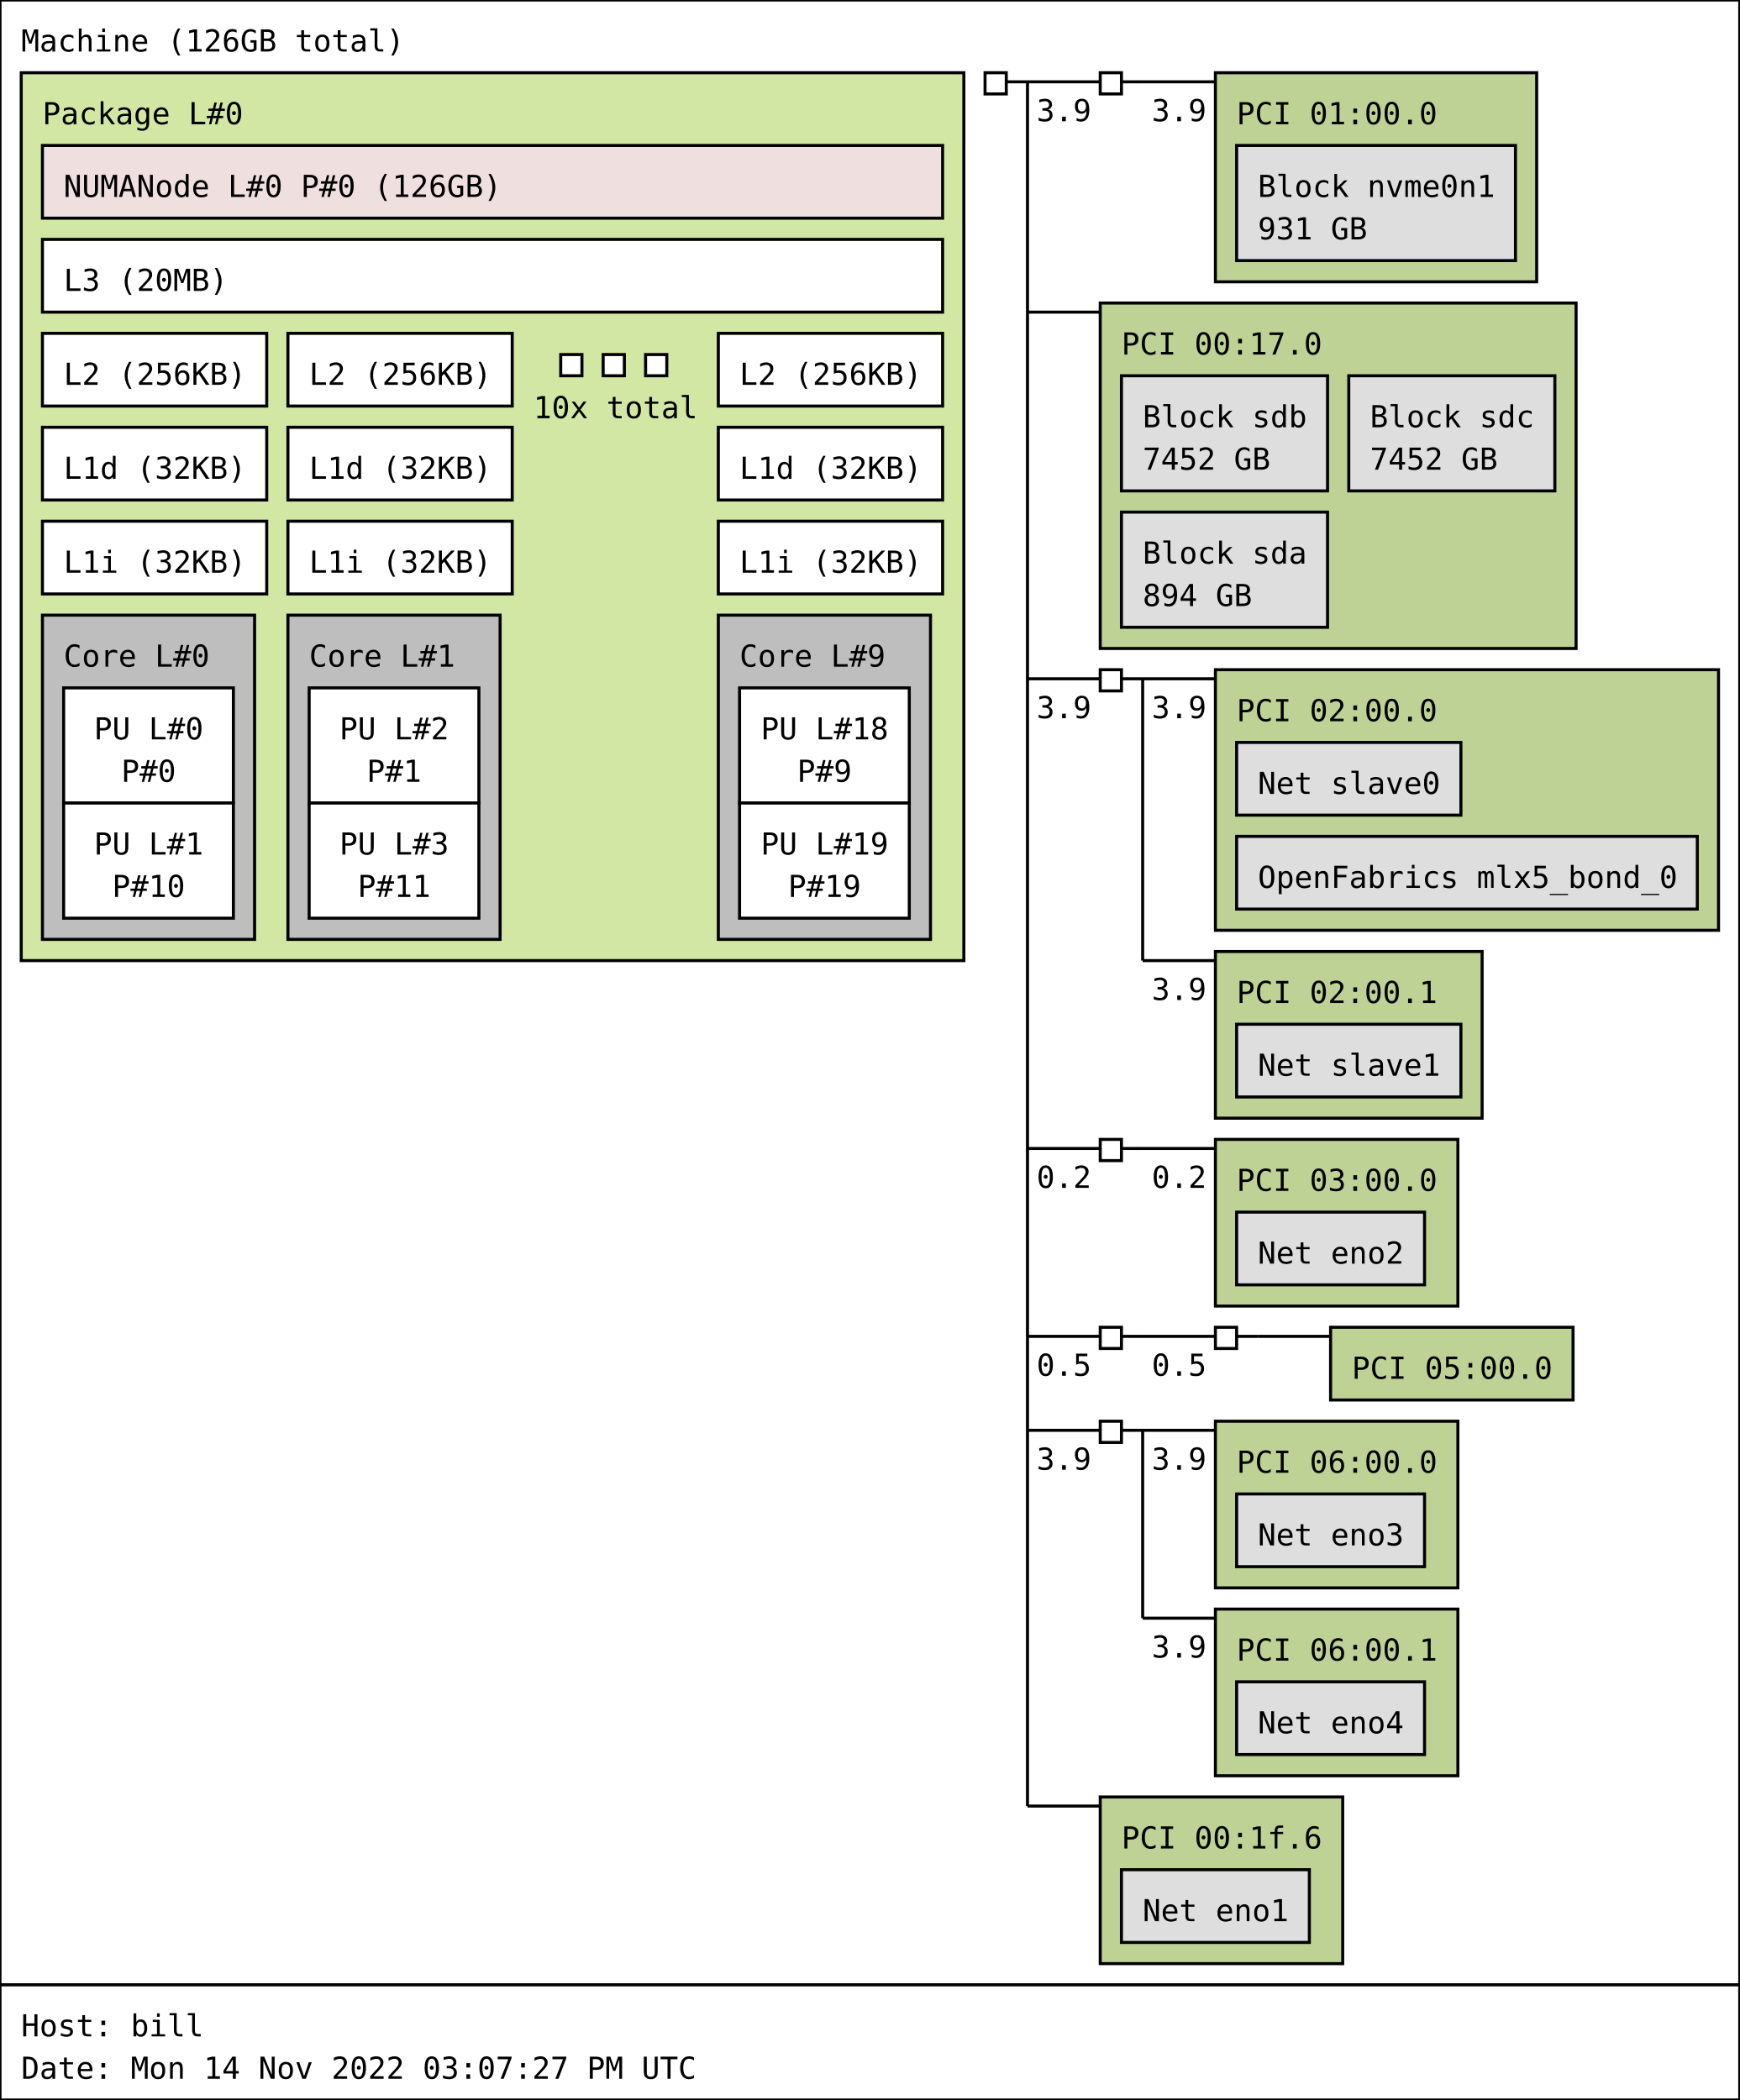
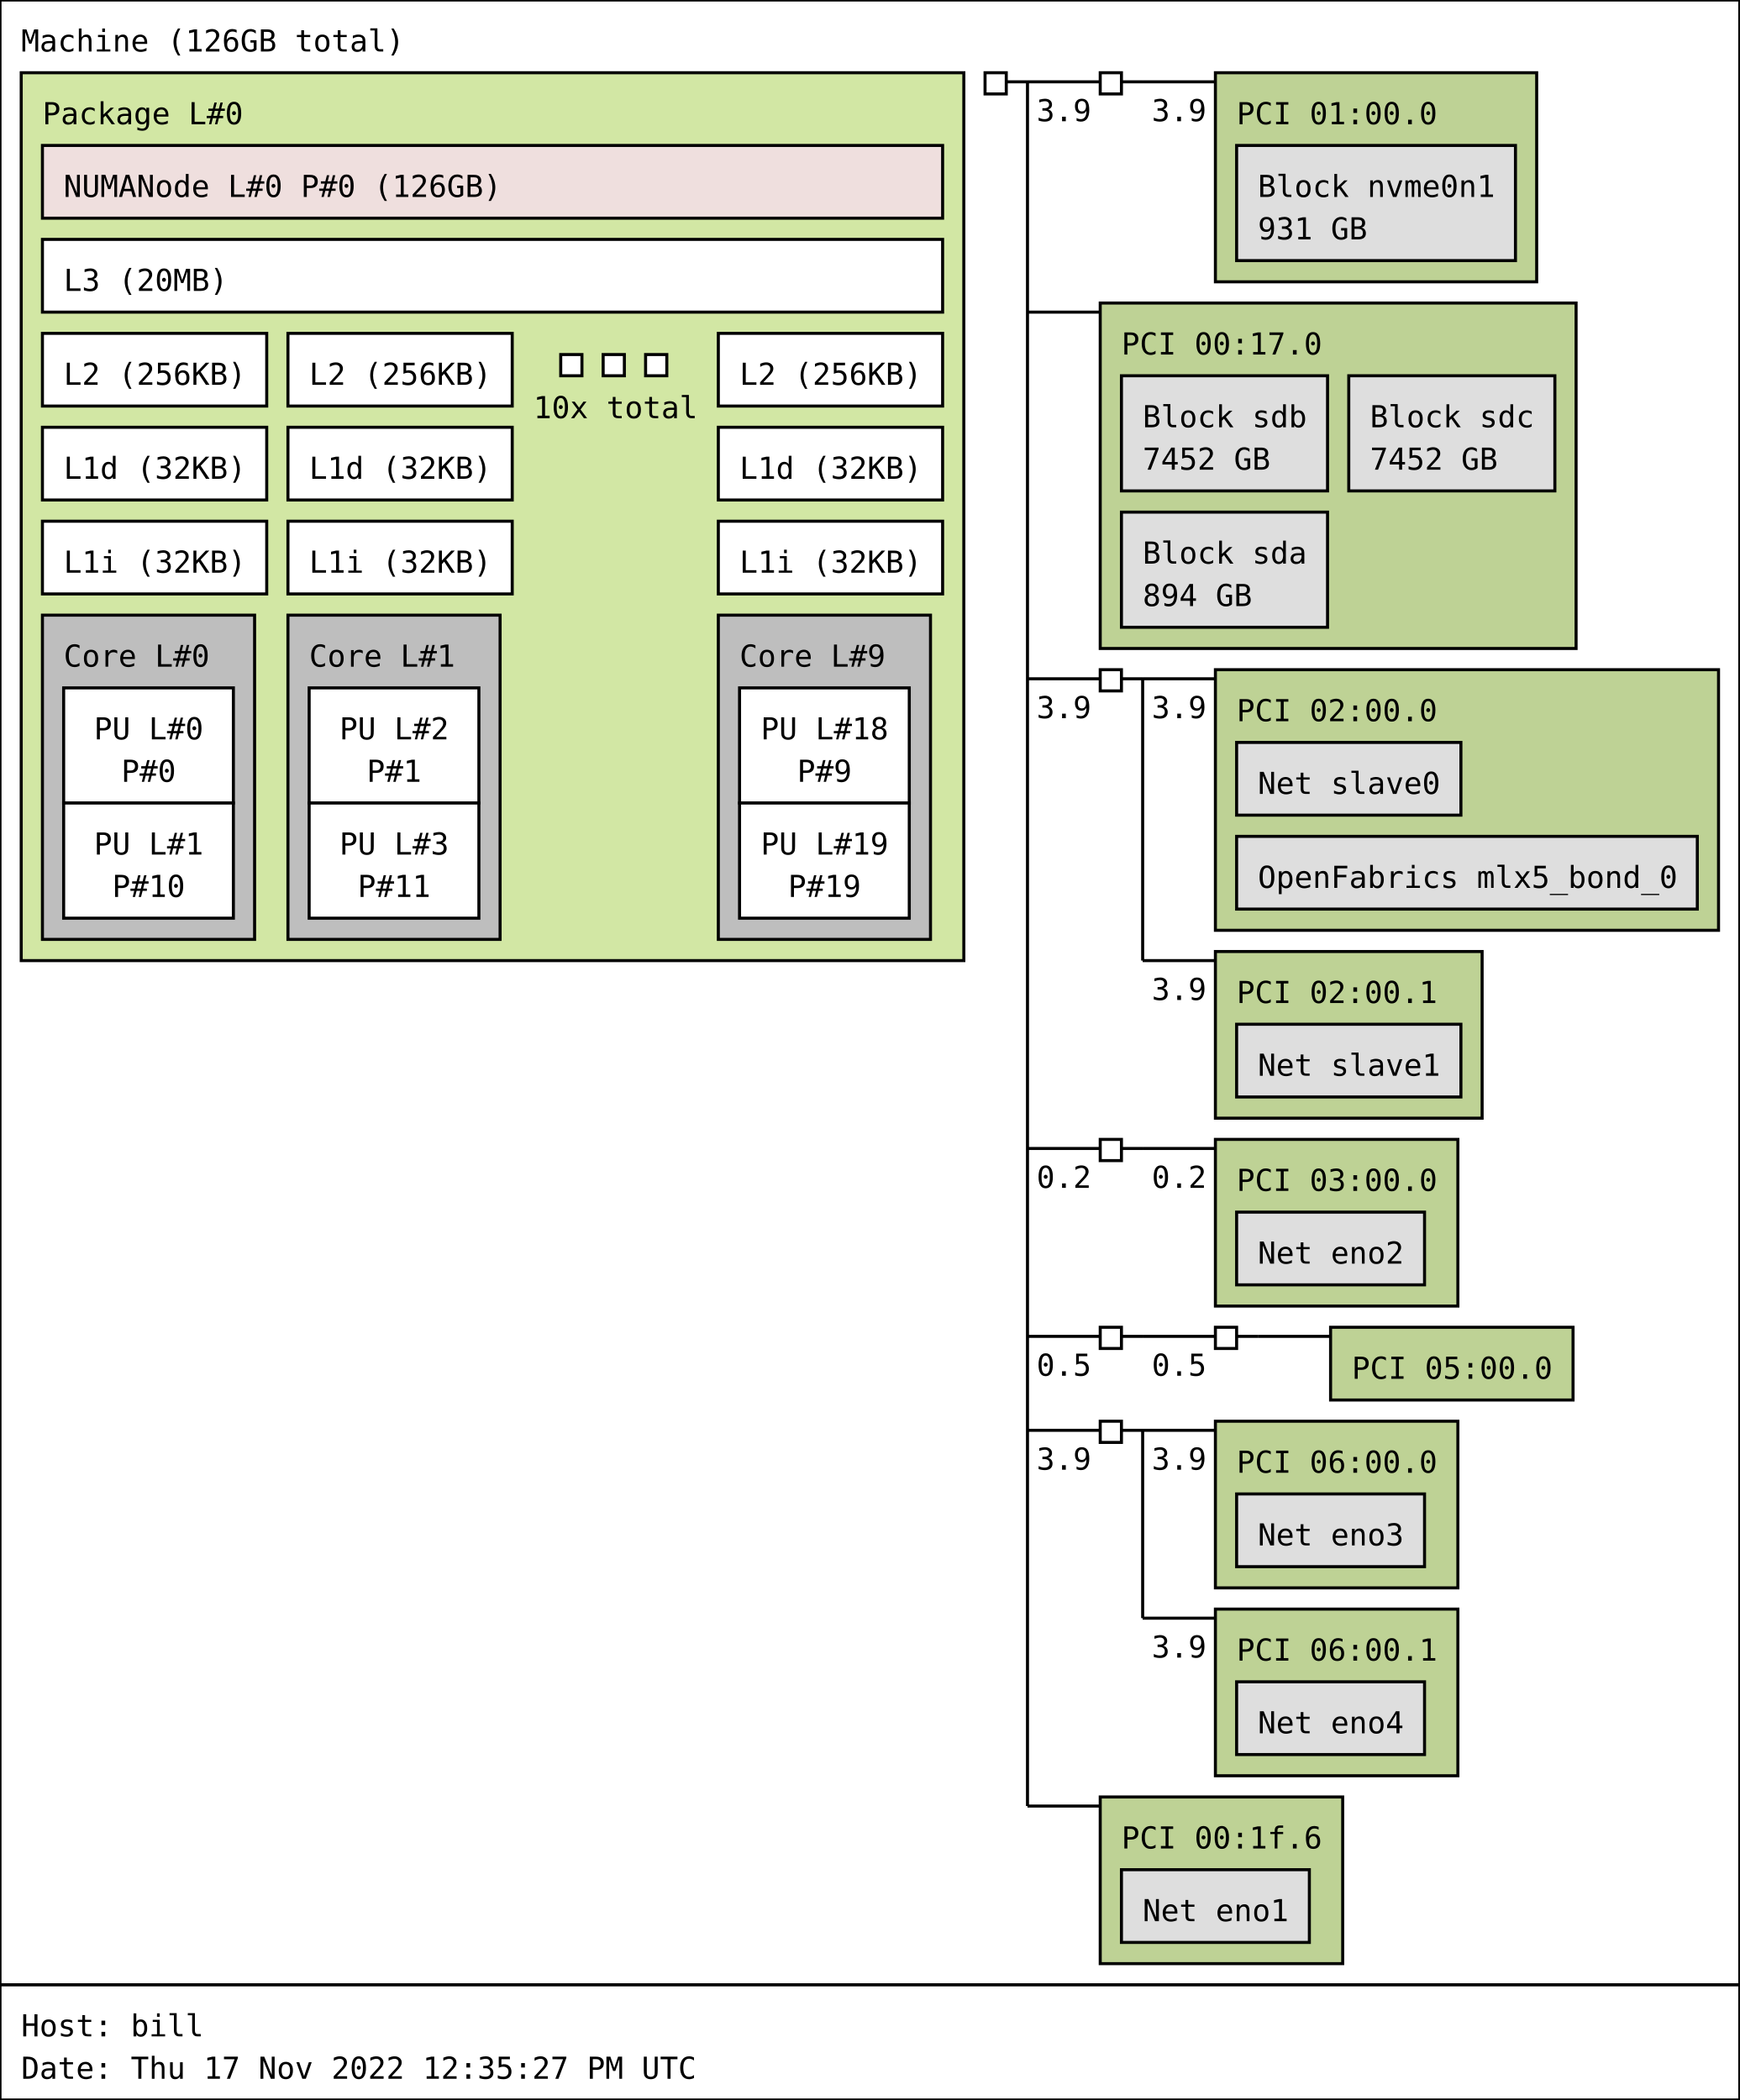
<svg xmlns="http://www.w3.org/2000/svg" width="574px" height="693px" viewBox="0 0 574px 693px" version="1.1">
  <rect id="Machine_0_rect" class="Machine" x="0" y="0" width="574" height="655" fill="rgb(255,255,255)" stroke="rgb(0,0,0)" stroke-width="1" />
  <text id="Machine_0_text" class="Machine" font-family="Monospace" x="7" y="17" fill="rgb(0,0,0)" font-size="10px">Machine (126GB total)</text>
  <rect id="Package_0_rect" class="Package" x="7" y="24" width="311" height="293" fill="rgb(210,231,164)" stroke="rgb(0,0,0)" stroke-width="1" />
  <text id="Package_0_text" class="Package" font-family="Monospace" x="14" y="41" fill="rgb(0,0,0)" font-size="10px">Package L#0</text>
  <rect id="L3_0_rect" class="L3" x="14" y="79" width="297" height="24" fill="rgb(255,255,255)" stroke="rgb(0,0,0)" stroke-width="1" />
  <text id="L3_0_text" class="L3" font-family="Monospace" x="21" y="96" fill="rgb(0,0,0)" font-size="10px">L3 (20MB)</text>
  <rect id="L2_0_rect" class="L2" x="14" y="110" width="74" height="24" fill="rgb(255,255,255)" stroke="rgb(0,0,0)" stroke-width="1" />
  <text id="L2_0_text" class="L2" font-family="Monospace" x="21" y="127" fill="rgb(0,0,0)" font-size="10px">L2 (256KB)</text>
  <rect id="L1d_0_rect" class="L1d" x="14" y="141" width="74" height="24" fill="rgb(255,255,255)" stroke="rgb(0,0,0)" stroke-width="1" />
  <text id="L1d_0_text" class="L1d" font-family="Monospace" x="21" y="158" fill="rgb(0,0,0)" font-size="10px">L1d (32KB)</text>
  <rect id="L1i_0_rect" class="L1i" x="14" y="172" width="74" height="24" fill="rgb(255,255,255)" stroke="rgb(0,0,0)" stroke-width="1" />
  <text id="L1i_0_text" class="L1i" font-family="Monospace" x="21" y="189" fill="rgb(0,0,0)" font-size="10px">L1i (32KB)</text>
  <rect id="Core_0_rect" class="Core" x="14" y="203" width="70" height="107" fill="rgb(190,190,190)" stroke="rgb(0,0,0)" stroke-width="1" />
  <text id="Core_0_text" class="Core" font-family="Monospace" x="21" y="220" fill="rgb(0,0,0)" font-size="10px">Core L#0</text>
  <rect id="PU_0_rect" class="PU" x="21" y="227" width="56" height="38" fill="rgb(255,255,255)" stroke="rgb(0,0,0)" stroke-width="1" />
  <text id="PU_0_text" class="PU" font-family="Monospace" x="31" y="244" fill="rgb(0,0,0)" font-size="10px">PU L#0</text>
  <text id="PU_0_text_1" class="PU" font-family="Monospace" x="40" y="258" fill="rgb(0,0,0)" font-size="10px">P#0</text>
  <rect id="PU_1_rect" class="PU" x="21" y="265" width="56" height="38" fill="rgb(255,255,255)" stroke="rgb(0,0,0)" stroke-width="1" />
  <text id="PU_1_text" class="PU" font-family="Monospace" x="31" y="282" fill="rgb(0,0,0)" font-size="10px">PU L#1</text>
  <text id="PU_1_text_1" class="PU" font-family="Monospace" x="37" y="296" fill="rgb(0,0,0)" font-size="10px">P#10</text>
  <rect id="L2_1_rect" class="L2" x="95" y="110" width="74" height="24" fill="rgb(255,255,255)" stroke="rgb(0,0,0)" stroke-width="1" />
  <text id="L2_1_text" class="L2" font-family="Monospace" x="102" y="127" fill="rgb(0,0,0)" font-size="10px">L2 (256KB)</text>
  <rect id="L1d_1_rect" class="L1d" x="95" y="141" width="74" height="24" fill="rgb(255,255,255)" stroke="rgb(0,0,0)" stroke-width="1" />
  <text id="L1d_1_text" class="L1d" font-family="Monospace" x="102" y="158" fill="rgb(0,0,0)" font-size="10px">L1d (32KB)</text>
  <rect id="L1i_1_rect" class="L1i" x="95" y="172" width="74" height="24" fill="rgb(255,255,255)" stroke="rgb(0,0,0)" stroke-width="1" />
  <text id="L1i_1_text" class="L1i" font-family="Monospace" x="102" y="189" fill="rgb(0,0,0)" font-size="10px">L1i (32KB)</text>
  <rect id="Core_1_rect" class="Core" x="95" y="203" width="70" height="107" fill="rgb(190,190,190)" stroke="rgb(0,0,0)" stroke-width="1" />
  <text id="Core_1_text" class="Core" font-family="Monospace" x="102" y="220" fill="rgb(0,0,0)" font-size="10px">Core L#1</text>
  <rect id="PU_2_rect" class="PU" x="102" y="227" width="56" height="38" fill="rgb(255,255,255)" stroke="rgb(0,0,0)" stroke-width="1" />
  <text id="PU_2_text" class="PU" font-family="Monospace" x="112" y="244" fill="rgb(0,0,0)" font-size="10px">PU L#2</text>
  <text id="PU_2_text_1" class="PU" font-family="Monospace" x="121" y="258" fill="rgb(0,0,0)" font-size="10px">P#1</text>
  <rect id="PU_3_rect" class="PU" x="102" y="265" width="56" height="38" fill="rgb(255,255,255)" stroke="rgb(0,0,0)" stroke-width="1" />
  <text id="PU_3_text" class="PU" font-family="Monospace" x="112" y="282" fill="rgb(0,0,0)" font-size="10px">PU L#3</text>
  <text id="PU_3_text_1" class="PU" font-family="Monospace" x="118" y="296" fill="rgb(0,0,0)" font-size="10px">P#11</text>
  <rect id="L2_2_rect" class="L2" x="185" y="117" width="7" height="7" fill="rgb(255,255,255)" stroke="rgb(0,0,0)" stroke-width="1" />
  <rect id="L2_2_rect" class="L2" x="199" y="117" width="7" height="7" fill="rgb(255,255,255)" stroke="rgb(0,0,0)" stroke-width="1" />
  <rect id="L2_2_rect" class="L2" x="213" y="117" width="7" height="7" fill="rgb(255,255,255)" stroke="rgb(0,0,0)" stroke-width="1" />
  <text id="L2_2_text" class="L2" font-family="Monospace" x="176" y="138" fill="rgb(0,0,0)" font-size="10px">10x total</text>
  <rect id="L2_9_rect" class="L2" x="237" y="110" width="74" height="24" fill="rgb(255,255,255)" stroke="rgb(0,0,0)" stroke-width="1" />
  <text id="L2_9_text" class="L2" font-family="Monospace" x="244" y="127" fill="rgb(0,0,0)" font-size="10px">L2 (256KB)</text>
  <rect id="L1d_9_rect" class="L1d" x="237" y="141" width="74" height="24" fill="rgb(255,255,255)" stroke="rgb(0,0,0)" stroke-width="1" />
  <text id="L1d_9_text" class="L1d" font-family="Monospace" x="244" y="158" fill="rgb(0,0,0)" font-size="10px">L1d (32KB)</text>
  <rect id="L1i_9_rect" class="L1i" x="237" y="172" width="74" height="24" fill="rgb(255,255,255)" stroke="rgb(0,0,0)" stroke-width="1" />
  <text id="L1i_9_text" class="L1i" font-family="Monospace" x="244" y="189" fill="rgb(0,0,0)" font-size="10px">L1i (32KB)</text>
  <rect id="Core_9_rect" class="Core" x="237" y="203" width="70" height="107" fill="rgb(190,190,190)" stroke="rgb(0,0,0)" stroke-width="1" />
  <text id="Core_9_text" class="Core" font-family="Monospace" x="244" y="220" fill="rgb(0,0,0)" font-size="10px">Core L#9</text>
  <rect id="PU_18_rect" class="PU" x="244" y="227" width="56" height="38" fill="rgb(255,255,255)" stroke="rgb(0,0,0)" stroke-width="1" />
  <text id="PU_18_text" class="PU" font-family="Monospace" x="251" y="244" fill="rgb(0,0,0)" font-size="10px">PU L#18</text>
  <text id="PU_18_text_1" class="PU" font-family="Monospace" x="263" y="258" fill="rgb(0,0,0)" font-size="10px">P#9</text>
  <rect id="PU_19_rect" class="PU" x="244" y="265" width="56" height="38" fill="rgb(255,255,255)" stroke="rgb(0,0,0)" stroke-width="1" />
  <text id="PU_19_text" class="PU" font-family="Monospace" x="251" y="282" fill="rgb(0,0,0)" font-size="10px">PU L#19</text>
  <text id="PU_19_text_1" class="PU" font-family="Monospace" x="260" y="296" fill="rgb(0,0,0)" font-size="10px">P#19</text>
  <rect id="NUMANode_0_rect" class="NUMANode" x="14" y="48" width="297" height="24" fill="rgb(239,223,222)" stroke="rgb(0,0,0)" stroke-width="1" />
  <text id="NUMANode_0_text" class="NUMANode" font-family="Monospace" x="21" y="65" fill="rgb(0,0,0)" font-size="10px">NUMANode L#0 P#0 (126GB)</text>
  <rect id="HostBridge_0_rect" class="HostBridge" x="325" y="24" width="7" height="7" fill="rgb(255,255,255)" stroke="rgb(0,0,0)" stroke-width="1" />
  <line id="HostBridge_0_line" class="HostBridge" x1="332" y1="27" x2="339" y2="27" stroke="rgb(0,0,0)" stroke-width="1" />
  <line id="HostBridge_0_line_2" class="HostBridge" x1="339" y1="27" x2="363" y2="27" stroke="rgb(0,0,0)" stroke-width="1" />
  <text id="HostBridge_0_text_2" class="HostBridge" font-family="Monospace" x="342" y="40" fill="rgb(0,0,0)" font-size="10px">3.9</text>
  <line id="HostBridge_0_line_3" class="HostBridge" x1="339" y1="103" x2="363" y2="103" stroke="rgb(0,0,0)" stroke-width="1" />
  <line id="HostBridge_0_line_4" class="HostBridge" x1="339" y1="224" x2="363" y2="224" stroke="rgb(0,0,0)" stroke-width="1" />
  <text id="HostBridge_0_text_4" class="HostBridge" font-family="Monospace" x="342" y="237" fill="rgb(0,0,0)" font-size="10px">3.9</text>
  <line id="HostBridge_0_line_5" class="HostBridge" x1="339" y1="379" x2="363" y2="379" stroke="rgb(0,0,0)" stroke-width="1" />
  <text id="HostBridge_0_text_5" class="HostBridge" font-family="Monospace" x="342" y="392" fill="rgb(0,0,0)" font-size="10px">0.2</text>
  <line id="HostBridge_0_line_6" class="HostBridge" x1="339" y1="441" x2="363" y2="441" stroke="rgb(0,0,0)" stroke-width="1" />
  <text id="HostBridge_0_text_6" class="HostBridge" font-family="Monospace" x="342" y="454" fill="rgb(0,0,0)" font-size="10px">0.5</text>
  <line id="HostBridge_0_line_7" class="HostBridge" x1="339" y1="472" x2="363" y2="472" stroke="rgb(0,0,0)" stroke-width="1" />
  <text id="HostBridge_0_text_7" class="HostBridge" font-family="Monospace" x="342" y="485" fill="rgb(0,0,0)" font-size="10px">3.9</text>
  <line id="HostBridge_0_line_8" class="HostBridge" x1="339" y1="596" x2="363" y2="596" stroke="rgb(0,0,0)" stroke-width="1" />
  <line id="HostBridge_0_line_1" class="HostBridge" x1="339" y1="27" x2="339" y2="596" stroke="rgb(0,0,0)" stroke-width="1" />
  <rect id="PCIBridge_1_rect" class="PCIBridge" x="363" y="24" width="7" height="7" fill="rgb(255,255,255)" stroke="rgb(0,0,0)" stroke-width="1" />
  <line id="PCIBridge_1_line" class="PCIBridge" x1="370" y1="27" x2="377" y2="27" stroke="rgb(0,0,0)" stroke-width="1" />
  <line id="PCIBridge_1_line_2" class="PCIBridge" x1="377" y1="27" x2="401" y2="27" stroke="rgb(0,0,0)" stroke-width="1" />
  <text id="PCIBridge_1_text_2" class="PCIBridge" font-family="Monospace" x="380" y="40" fill="rgb(0,0,0)" font-size="10px">3.9</text>
  <line id="PCIBridge_1_line_1" class="PCIBridge" x1="377" y1="27" x2="377" y2="27" stroke="rgb(0,0,0)" stroke-width="1" />
  <rect id="PCI_0_rect" class="PCI" x="401" y="24" width="106" height="69" fill="rgb(190,210,149)" stroke="rgb(0,0,0)" stroke-width="1" />
  <text id="PCI_0_text" class="PCI" font-family="Monospace" x="408" y="41" fill="rgb(0,0,0)" font-size="10px">PCI 01:00.0</text>
  <rect id="Block_0_rect" class="Block" x="408" y="48" width="92" height="38" fill="rgb(222,222,222)" stroke="rgb(0,0,0)" stroke-width="1" />
  <text id="Block_0_text" class="Block" font-family="Monospace" x="415" y="65" fill="rgb(0,0,0)" font-size="10px">Block nvme0n1</text>
  <text id="Block_0_text_1" class="Block" font-family="Monospace" x="415" y="79" fill="rgb(0,0,0)" font-size="10px">931 GB</text>
  <rect id="PCI_1_rect" class="PCI" x="363" y="100" width="157" height="114" fill="rgb(190,210,149)" stroke="rgb(0,0,0)" stroke-width="1" />
  <text id="PCI_1_text" class="PCI" font-family="Monospace" x="370" y="117" fill="rgb(0,0,0)" font-size="10px">PCI 00:17.0</text>
  <rect id="Block_1_rect" class="Block" x="370" y="124" width="68" height="38" fill="rgb(222,222,222)" stroke="rgb(0,0,0)" stroke-width="1" />
  <text id="Block_1_text" class="Block" font-family="Monospace" x="377" y="141" fill="rgb(0,0,0)" font-size="10px">Block sdb</text>
  <text id="Block_1_text_1" class="Block" font-family="Monospace" x="377" y="155" fill="rgb(0,0,0)" font-size="10px">7452 GB</text>
  <rect id="Block_2_rect" class="Block" x="445" y="124" width="68" height="38" fill="rgb(222,222,222)" stroke="rgb(0,0,0)" stroke-width="1" />
  <text id="Block_2_text" class="Block" font-family="Monospace" x="452" y="141" fill="rgb(0,0,0)" font-size="10px">Block sdc</text>
  <text id="Block_2_text_1" class="Block" font-family="Monospace" x="452" y="155" fill="rgb(0,0,0)" font-size="10px">7452 GB</text>
  <rect id="Block_3_rect" class="Block" x="370" y="169" width="68" height="38" fill="rgb(222,222,222)" stroke="rgb(0,0,0)" stroke-width="1" />
  <text id="Block_3_text" class="Block" font-family="Monospace" x="377" y="186" fill="rgb(0,0,0)" font-size="10px">Block sda</text>
  <text id="Block_3_text_1" class="Block" font-family="Monospace" x="377" y="200" fill="rgb(0,0,0)" font-size="10px">894 GB</text>
  <rect id="PCIBridge_2_rect" class="PCIBridge" x="363" y="221" width="7" height="7" fill="rgb(255,255,255)" stroke="rgb(0,0,0)" stroke-width="1" />
  <line id="PCIBridge_2_line" class="PCIBridge" x1="370" y1="224" x2="377" y2="224" stroke="rgb(0,0,0)" stroke-width="1" />
  <line id="PCIBridge_2_line_2" class="PCIBridge" x1="377" y1="224" x2="401" y2="224" stroke="rgb(0,0,0)" stroke-width="1" />
  <text id="PCIBridge_2_text_2" class="PCIBridge" font-family="Monospace" x="380" y="237" fill="rgb(0,0,0)" font-size="10px">3.9</text>
  <line id="PCIBridge_2_line_3" class="PCIBridge" x1="377" y1="317" x2="401" y2="317" stroke="rgb(0,0,0)" stroke-width="1" />
  <text id="PCIBridge_2_text_3" class="PCIBridge" font-family="Monospace" x="380" y="330" fill="rgb(0,0,0)" font-size="10px">3.9</text>
  <line id="PCIBridge_2_line_1" class="PCIBridge" x1="377" y1="224" x2="377" y2="317" stroke="rgb(0,0,0)" stroke-width="1" />
  <rect id="PCI_2_rect" class="PCI" x="401" y="221" width="166" height="86" fill="rgb(190,210,149)" stroke="rgb(0,0,0)" stroke-width="1" />
  <text id="PCI_2_text" class="PCI" font-family="Monospace" x="408" y="238" fill="rgb(0,0,0)" font-size="10px">PCI 02:00.0</text>
  <rect id="Net_4_rect" class="Net" x="408" y="245" width="74" height="24" fill="rgb(222,222,222)" stroke="rgb(0,0,0)" stroke-width="1" />
  <text id="Net_4_text" class="Net" font-family="Monospace" x="415" y="262" fill="rgb(0,0,0)" font-size="10px">Net slave0</text>
  <rect id="OpenFabrics_5_rect" class="OpenFabrics" x="408" y="276" width="152" height="24" fill="rgb(222,222,222)" stroke="rgb(0,0,0)" stroke-width="1" />
  <text id="OpenFabrics_5_text" class="OpenFabrics" font-family="Monospace" x="415" y="293" fill="rgb(0,0,0)" font-size="10px">OpenFabrics mlx5_bond_0</text>
  <rect id="PCI_3_rect" class="PCI" x="401" y="314" width="88" height="55" fill="rgb(190,210,149)" stroke="rgb(0,0,0)" stroke-width="1" />
  <text id="PCI_3_text" class="PCI" font-family="Monospace" x="408" y="331" fill="rgb(0,0,0)" font-size="10px">PCI 02:00.1</text>
  <rect id="Net_6_rect" class="Net" x="408" y="338" width="74" height="24" fill="rgb(222,222,222)" stroke="rgb(0,0,0)" stroke-width="1" />
  <text id="Net_6_text" class="Net" font-family="Monospace" x="415" y="355" fill="rgb(0,0,0)" font-size="10px">Net slave1</text>
  <rect id="PCIBridge_3_rect" class="PCIBridge" x="363" y="376" width="7" height="7" fill="rgb(255,255,255)" stroke="rgb(0,0,0)" stroke-width="1" />
  <line id="PCIBridge_3_line" class="PCIBridge" x1="370" y1="379" x2="377" y2="379" stroke="rgb(0,0,0)" stroke-width="1" />
  <line id="PCIBridge_3_line_2" class="PCIBridge" x1="377" y1="379" x2="401" y2="379" stroke="rgb(0,0,0)" stroke-width="1" />
  <text id="PCIBridge_3_text_2" class="PCIBridge" font-family="Monospace" x="380" y="392" fill="rgb(0,0,0)" font-size="10px">0.2</text>
  <line id="PCIBridge_3_line_1" class="PCIBridge" x1="377" y1="379" x2="377" y2="379" stroke="rgb(0,0,0)" stroke-width="1" />
  <rect id="PCI_4_rect" class="PCI" x="401" y="376" width="80" height="55" fill="rgb(190,210,149)" stroke="rgb(0,0,0)" stroke-width="1" />
  <text id="PCI_4_text" class="PCI" font-family="Monospace" x="408" y="393" fill="rgb(0,0,0)" font-size="10px">PCI 03:00.0</text>
  <rect id="Net_7_rect" class="Net" x="408" y="400" width="62" height="24" fill="rgb(222,222,222)" stroke="rgb(0,0,0)" stroke-width="1" />
  <text id="Net_7_text" class="Net" font-family="Monospace" x="415" y="417" fill="rgb(0,0,0)" font-size="10px">Net eno2</text>
  <rect id="PCIBridge_4_rect" class="PCIBridge" x="363" y="438" width="7" height="7" fill="rgb(255,255,255)" stroke="rgb(0,0,0)" stroke-width="1" />
  <line id="PCIBridge_4_line" class="PCIBridge" x1="370" y1="441" x2="377" y2="441" stroke="rgb(0,0,0)" stroke-width="1" />
  <line id="PCIBridge_4_line_2" class="PCIBridge" x1="377" y1="441" x2="401" y2="441" stroke="rgb(0,0,0)" stroke-width="1" />
  <text id="PCIBridge_4_text_2" class="PCIBridge" font-family="Monospace" x="380" y="454" fill="rgb(0,0,0)" font-size="10px">0.5</text>
  <line id="PCIBridge_4_line_1" class="PCIBridge" x1="377" y1="441" x2="377" y2="441" stroke="rgb(0,0,0)" stroke-width="1" />
  <rect id="PCIBridge_5_rect" class="PCIBridge" x="401" y="438" width="7" height="7" fill="rgb(255,255,255)" stroke="rgb(0,0,0)" stroke-width="1" />
  <line id="PCIBridge_5_line" class="PCIBridge" x1="408" y1="441" x2="415" y2="441" stroke="rgb(0,0,0)" stroke-width="1" />
  <line id="PCIBridge_5_line_2" class="PCIBridge" x1="415" y1="441" x2="439" y2="441" stroke="rgb(0,0,0)" stroke-width="1" />
  <line id="PCIBridge_5_line_1" class="PCIBridge" x1="415" y1="441" x2="415" y2="441" stroke="rgb(0,0,0)" stroke-width="1" />
  <rect id="PCI_5_rect" class="PCI" x="439" y="438" width="80" height="24" fill="rgb(190,210,149)" stroke="rgb(0,0,0)" stroke-width="1" />
  <text id="PCI_5_text" class="PCI" font-family="Monospace" x="446" y="455" fill="rgb(0,0,0)" font-size="10px">PCI 05:00.0</text>
  <rect id="PCIBridge_6_rect" class="PCIBridge" x="363" y="469" width="7" height="7" fill="rgb(255,255,255)" stroke="rgb(0,0,0)" stroke-width="1" />
  <line id="PCIBridge_6_line" class="PCIBridge" x1="370" y1="472" x2="377" y2="472" stroke="rgb(0,0,0)" stroke-width="1" />
  <line id="PCIBridge_6_line_2" class="PCIBridge" x1="377" y1="472" x2="401" y2="472" stroke="rgb(0,0,0)" stroke-width="1" />
  <text id="PCIBridge_6_text_2" class="PCIBridge" font-family="Monospace" x="380" y="485" fill="rgb(0,0,0)" font-size="10px">3.9</text>
  <line id="PCIBridge_6_line_3" class="PCIBridge" x1="377" y1="534" x2="401" y2="534" stroke="rgb(0,0,0)" stroke-width="1" />
  <text id="PCIBridge_6_text_3" class="PCIBridge" font-family="Monospace" x="380" y="547" fill="rgb(0,0,0)" font-size="10px">3.9</text>
  <line id="PCIBridge_6_line_1" class="PCIBridge" x1="377" y1="472" x2="377" y2="534" stroke="rgb(0,0,0)" stroke-width="1" />
  <rect id="PCI_6_rect" class="PCI" x="401" y="469" width="80" height="55" fill="rgb(190,210,149)" stroke="rgb(0,0,0)" stroke-width="1" />
  <text id="PCI_6_text" class="PCI" font-family="Monospace" x="408" y="486" fill="rgb(0,0,0)" font-size="10px">PCI 06:00.0</text>
  <rect id="Net_8_rect" class="Net" x="408" y="493" width="62" height="24" fill="rgb(222,222,222)" stroke="rgb(0,0,0)" stroke-width="1" />
  <text id="Net_8_text" class="Net" font-family="Monospace" x="415" y="510" fill="rgb(0,0,0)" font-size="10px">Net eno3</text>
  <rect id="PCI_7_rect" class="PCI" x="401" y="531" width="80" height="55" fill="rgb(190,210,149)" stroke="rgb(0,0,0)" stroke-width="1" />
  <text id="PCI_7_text" class="PCI" font-family="Monospace" x="408" y="548" fill="rgb(0,0,0)" font-size="10px">PCI 06:00.1</text>
  <rect id="Net_9_rect" class="Net" x="408" y="555" width="62" height="24" fill="rgb(222,222,222)" stroke="rgb(0,0,0)" stroke-width="1" />
  <text id="Net_9_text" class="Net" font-family="Monospace" x="415" y="572" fill="rgb(0,0,0)" font-size="10px">Net eno4</text>
  <rect id="PCI_8_rect" class="PCI" x="363" y="593" width="80" height="55" fill="rgb(190,210,149)" stroke="rgb(0,0,0)" stroke-width="1" />
  <text id="PCI_8_text" class="PCI" font-family="Monospace" x="370" y="610" fill="rgb(0,0,0)" font-size="10px">PCI 00:1f.6</text>
  <rect id="Net_10_rect" class="Net" x="370" y="617" width="62" height="24" fill="rgb(222,222,222)" stroke="rgb(0,0,0)" stroke-width="1" />
  <text id="Net_10_text" class="Net" font-family="Monospace" x="377" y="634" fill="rgb(0,0,0)" font-size="10px">Net eno1</text>
  <rect id="anon_rect" x="0" y="655" width="574" height="38" fill="rgb(255,255,255)" stroke="rgb(0,0,0)" stroke-width="1" />
  <text id="anon_text" font-family="Monospace" x="7" y="672" fill="rgb(0,0,0)" font-size="10px">Host: bill</text>
-   <text id="anon_text_1" font-family="Monospace" x="7" y="686" fill="rgb(0,0,0)" font-size="10px">Date: Mon 14 Nov 2022 03:07:27 PM UTC</text>
+   <text id="anon_text_1" font-family="Monospace" x="7" y="686" fill="rgb(0,0,0)" font-size="10px">Date: Thu 17 Nov 2022 12:35:27 PM UTC</text>
</svg>
